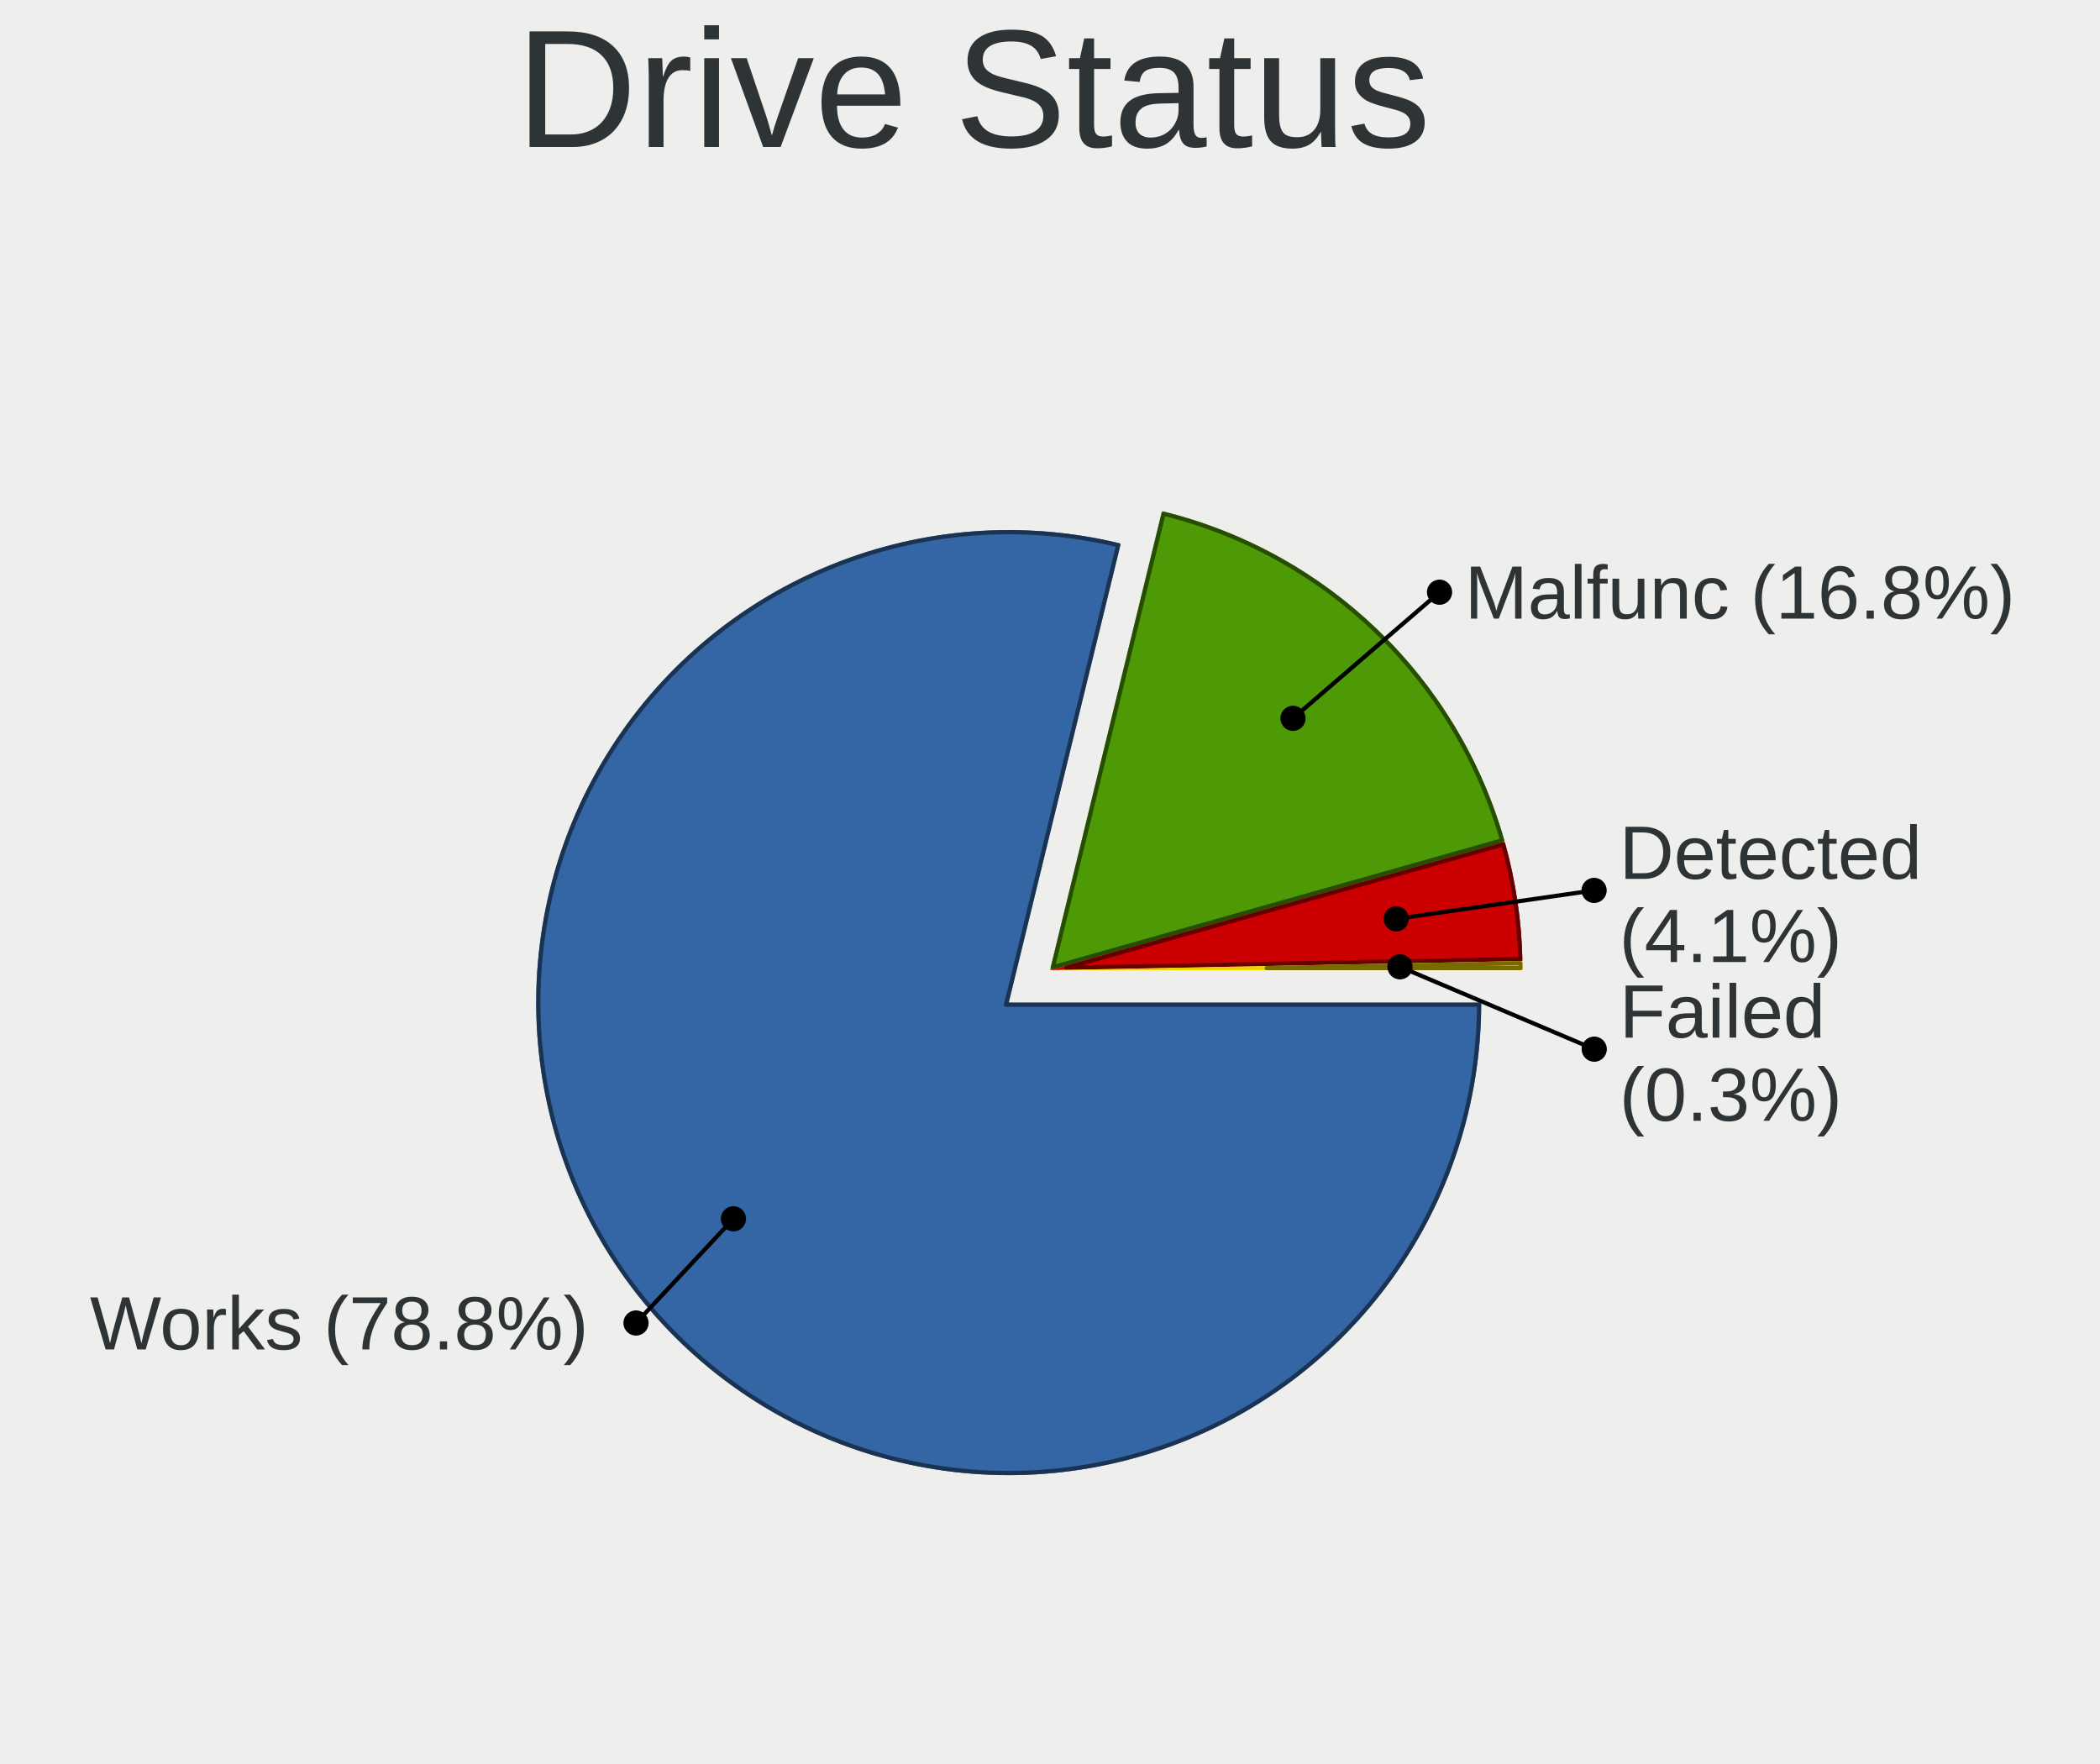
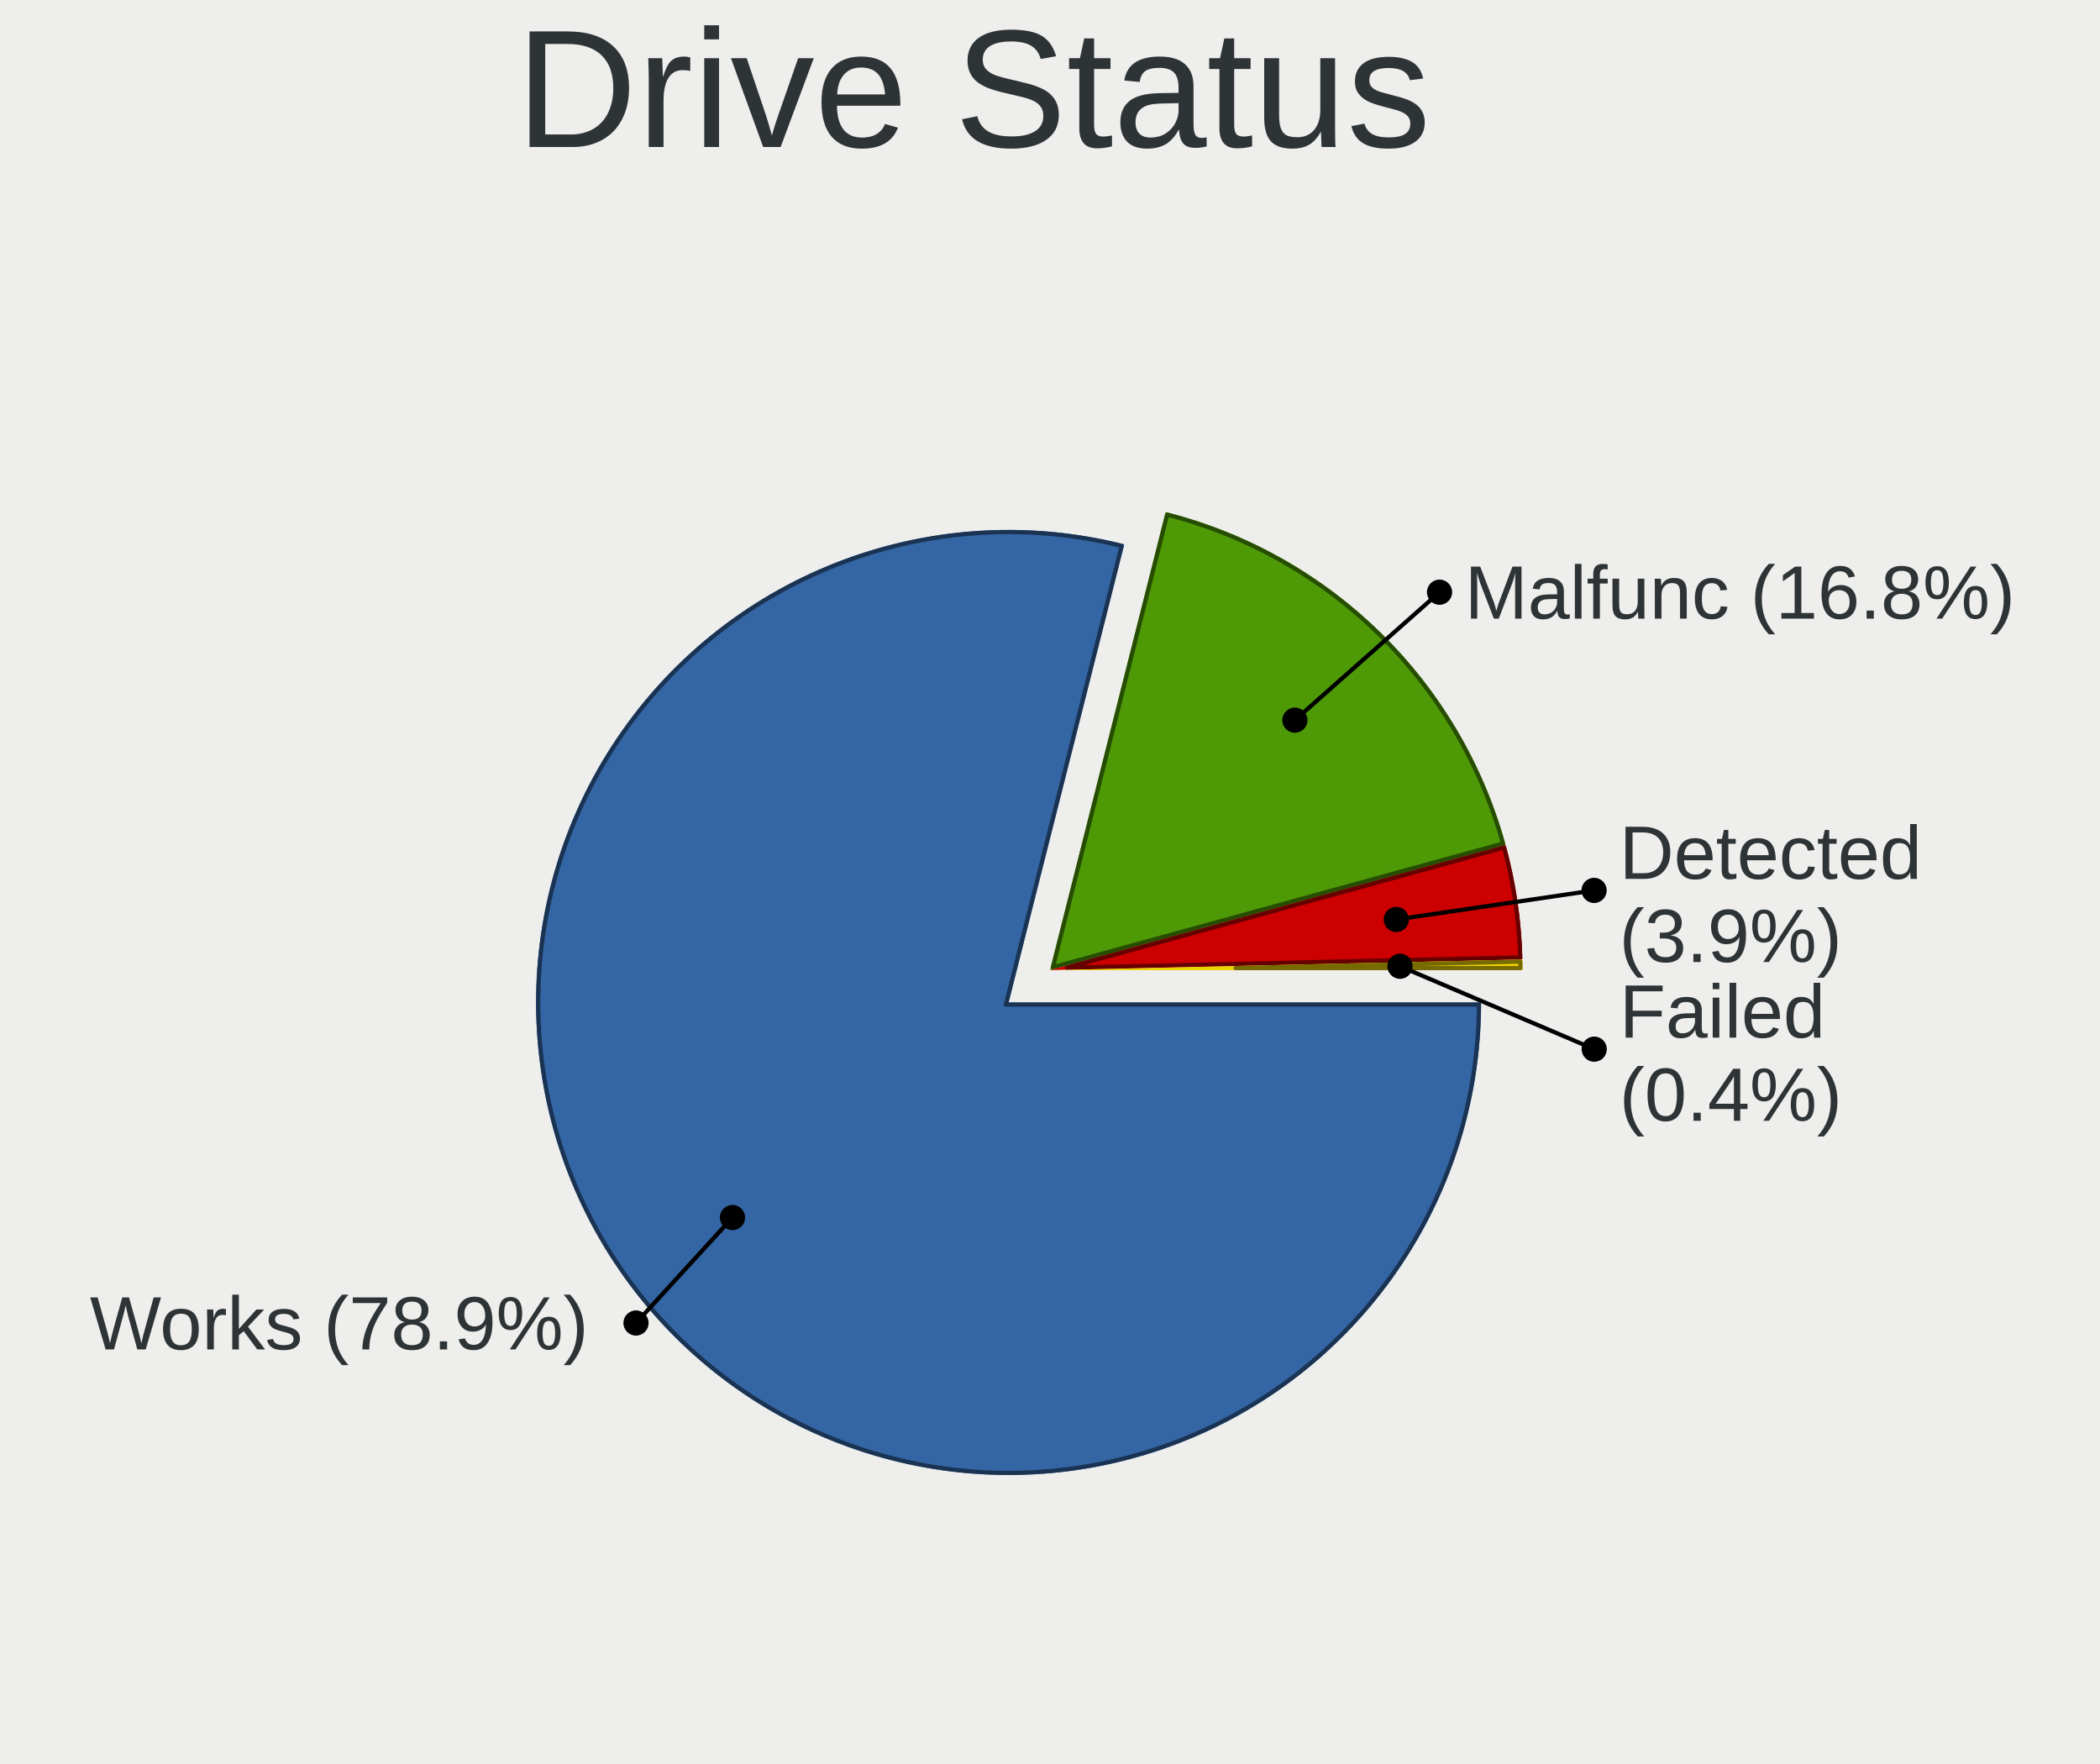
<svg xmlns="http://www.w3.org/2000/svg" width="500" height="420" version="1.0" id="ezcGraph">
  <defs />
  <g id="ezcGraphChart" color-rendering="optimizeQuality" shape-rendering="geometricPrecision" text-rendering="optimizeLegibility">
    <path d=" M 0,420 L 0,0 L 500,0 L 500,420 L 0,420 z " style="fill: #eeeeec; fill-opacity: 1.00; stroke: none;" id="ezcGraphPolygon_1" />
    <path d=" M 0,42 L 0,0 L 500,0 L 500,42 L 0,42 z " style="fill: #000000; fill-opacity: 0.00; stroke: none;" id="ezcGraphPolygon_2" />
-     <path d="M 240.17,238.72 L 352.67,238.72 A 112.50,112.50 0 1,1 266.84,129.43 z" style="fill: #3465a4; fill-opacity: 1.00; stroke: none; cursor: pointer;" id="ezcGraphCircleSector_4" />
-     <path d="M 239.53,239.22 L 352.17,239.22 A 112.00,112.00 0 1,1 266.24,129.79 z" style="fill: none; stroke: #1a3352; stroke-width: 1; stroke-opacity: 1.00; stroke-linecap: round; stroke-linejoin: round;" id="ezcGraphCircleSector_5" />
-     <path d="M 250.00,231.00 L 276.67,121.71 A 112.50,112.50 0 0,1 358.27,200.43 z" style="fill: #4e9a06; fill-opacity: 1.00; stroke: none; cursor: pointer;" id="ezcGraphCircleSector_6" />
-     <path d="M 250.69,230.29 L 277.04,122.31 A 112.00,112.00 0 0,1 357.65,200.08 z" style="fill: none; stroke: #274d03; stroke-width: 1; stroke-opacity: 1.00; stroke-linecap: round; stroke-linejoin: round;" id="ezcGraphCircleSector_7" />
-     <path d="M 250.00,231.00 L 358.27,200.43 A 112.50,112.50 0 0,1 362.48,228.82 z" style="fill: #cc0000; fill-opacity: 1.00; stroke: none; cursor: pointer;" id="ezcGraphCircleSector_8" />
-     <path d="M 253.88,230.42 L 357.92,201.05 A 112.00,112.00 0 0,1 361.97,228.33 z" style="fill: none; stroke: #660000; stroke-width: 1; stroke-opacity: 1.00; stroke-linecap: round; stroke-linejoin: round;" id="ezcGraphCircleSector_9" />
-     <path d="M 250.00,231.00 L 362.48,228.82 A 112.50,112.50 0 0,1 362.50,231.00 z" style="fill: #edd400; fill-opacity: 1.00; stroke: none; cursor: pointer;" id="ezcGraphCircleSector_10" />
-     <path d="M 301.60,230.50 L 361.99,229.33 A 112.00,112.00 0 0,1 362.00,230.50 z" style="fill: none; stroke: #776a00; stroke-width: 1; stroke-opacity: 1.00; stroke-linecap: round; stroke-linejoin: round;" id="ezcGraphCircleSector_11" />
-     <path d=" M 174.63,290.189 L 151.431,315" style="fill: none; stroke: #000000; stroke-width: 1; stroke-opacity: 1.00; stroke-linecap: round; stroke-linejoin: round;" id="ezcGraphLine_12" />
-     <ellipse cx="174.63" cy="290.189" rx="3" ry="3" style="fill: #000000; fill-opacity: 1.00; stroke: none;" id="ezcGraphCircle_13" />
+     <path d="M 240.14,238.68 L 352.64,238.68 A 112.50,112.50 0 1,1 267.68,129.60 z" style="fill: #3465a4; fill-opacity: 1.00; stroke: none; cursor: pointer;" id="ezcGraphCircleSector_4" />
+     <path d="M 239.50,239.18 L 352.14,239.18 A 112.00,112.00 0 1,1 267.07,129.97 z" style="fill: none; stroke: #1a3352; stroke-width: 1; stroke-opacity: 1.00; stroke-linecap: round; stroke-linejoin: round;" id="ezcGraphCircleSector_5" />
+     <path d="M 250.00,231.00 L 277.54,121.92 A 112.50,112.50 0 0,1 358.48,201.19 z" style="fill: #4e9a06; fill-opacity: 1.00; stroke: none; cursor: pointer;" id="ezcGraphCircleSector_6" />
+     <path d="M 250.69,230.29 L 277.90,122.53 A 112.00,112.00 0 0,1 357.86,200.84 z" style="fill: none; stroke: #274d03; stroke-width: 1; stroke-opacity: 1.00; stroke-linecap: round; stroke-linejoin: round;" id="ezcGraphCircleSector_7" />
+     <path d="M 250.00,231.00 L 358.48,201.19 A 112.50,112.50 0 0,1 362.47,228.45 z" style="fill: #cc0000; fill-opacity: 1.00; stroke: none; cursor: pointer;" id="ezcGraphCircleSector_8" />
+     <path d="M 254.04,230.41 L 358.13,201.80 A 112.00,112.00 0 0,1 361.96,227.96 z" style="fill: none; stroke: #660000; stroke-width: 1; stroke-opacity: 1.00; stroke-linecap: round; stroke-linejoin: round;" id="ezcGraphCircleSector_9" />
+     <path d="M 250.00,231.00 L 362.47,228.45 A 112.50,112.50 0 0,1 362.50,231.00 z" style="fill: #edd400; fill-opacity: 1.00; stroke: none; cursor: pointer;" id="ezcGraphCircleSector_10" />
+     <path d="M 294.17,230.50 L 361.98,228.96 A 112.00,112.00 0 0,1 362.00,230.50 z" style="fill: none; stroke: #776a00; stroke-width: 1; stroke-opacity: 1.00; stroke-linecap: round; stroke-linejoin: round;" id="ezcGraphCircleSector_11" />
+     <path d=" M 174.396,289.89 L 151.431,315" style="fill: none; stroke: #000000; stroke-width: 1; stroke-opacity: 1.00; stroke-linecap: round; stroke-linejoin: round;" id="ezcGraphLine_12" />
+     <ellipse cx="174.396" cy="289.89" rx="3" ry="3" style="fill: #000000; fill-opacity: 1.00; stroke: none;" id="ezcGraphCircle_13" />
    <ellipse cx="151.431" cy="315" rx="3" ry="3" style="fill: #000000; fill-opacity: 1.00; stroke: none;" id="ezcGraphCircle_14" />
-     <path d=" M 307.86,171.028 L 342.747,141" style="fill: none; stroke: #000000; stroke-width: 1; stroke-opacity: 1.00; stroke-linecap: round; stroke-linejoin: round;" id="ezcGraphLine_16" />
-     <ellipse cx="307.86" cy="171.028" rx="3" ry="3" style="fill: #000000; fill-opacity: 1.00; stroke: none;" id="ezcGraphCircle_17" />
+     <path d=" M 308.307,171.462 L 342.747,141" style="fill: none; stroke: #000000; stroke-width: 1; stroke-opacity: 1.00; stroke-linecap: round; stroke-linejoin: round;" id="ezcGraphLine_16" />
+     <ellipse cx="308.307" cy="171.462" rx="3" ry="3" style="fill: #000000; fill-opacity: 1.00; stroke: none;" id="ezcGraphCircle_17" />
    <ellipse cx="342.747" cy="141" rx="3" ry="3" style="fill: #000000; fill-opacity: 1.00; stroke: none;" id="ezcGraphCircle_18" />
-     <path d=" M 332.431,218.77 L 379.548,212" style="fill: none; stroke: #000000; stroke-width: 1; stroke-opacity: 1.00; stroke-linecap: round; stroke-linejoin: round;" id="ezcGraphLine_20" />
-     <ellipse cx="332.431" cy="218.77" rx="3" ry="3" style="fill: #000000; fill-opacity: 1.00; stroke: none;" id="ezcGraphCircle_21" />
+     <path d=" M 332.454,218.925 L 379.548,212" style="fill: none; stroke: #000000; stroke-width: 1; stroke-opacity: 1.00; stroke-linecap: round; stroke-linejoin: round;" id="ezcGraphLine_20" />
+     <ellipse cx="332.454" cy="218.925" rx="3" ry="3" style="fill: #000000; fill-opacity: 1.00; stroke: none;" id="ezcGraphCircle_21" />
    <ellipse cx="379.548" cy="212" rx="3" ry="3" style="fill: #000000; fill-opacity: 1.00; stroke: none;" id="ezcGraphCircle_22" />
-     <path d=" M 333.329,230.192 L 379.578,249.8" style="fill: none; stroke: #000000; stroke-width: 1; stroke-opacity: 1.00; stroke-linecap: round; stroke-linejoin: round;" id="ezcGraphLine_24" />
-     <ellipse cx="333.329" cy="230.192" rx="3" ry="3" style="fill: #000000; fill-opacity: 1.00; stroke: none;" id="ezcGraphCircle_25" />
+     <path d=" M 333.328,230.057 L 379.578,249.8" style="fill: none; stroke: #000000; stroke-width: 1; stroke-opacity: 1.00; stroke-linecap: round; stroke-linejoin: round;" id="ezcGraphLine_24" />
+     <ellipse cx="333.328" cy="230.057" rx="3" ry="3" style="fill: #000000; fill-opacity: 1.00; stroke: none;" id="ezcGraphCircle_25" />
    <ellipse cx="379.578" cy="249.8" rx="3" ry="3" style="fill: #000000; fill-opacity: 1.00; stroke: none;" id="ezcGraphCircle_26" />
    <g id="ezcGraphTextBox_3">
      <path d=" M 122.3,42 L 122.3,0.5 L 378.2,0.5 L 378.2,42 L 122.3,42 z " style="fill: #ffffff; fill-opacity: 0.00; stroke: none;" id="ezcGraphPolygon_28" />
      <text id="ezcGraphTextBox_3_text" x="122.8" text-length="254.4px" y="35" style="font-size: 40px; font-family: 'Arial'; fill: #2e3436; fill-opacity: 1.00; stroke: none;">Drive Status</text>
    </g>
    <g id="ezcGraphTextBox_15" style=" cursor: pointer;">
      <path d=" M 20.911,325 L 20.911,305.5 L 146.431,305.5 L 146.431,325 L 20.911,325 z " style="fill: #ffffff; fill-opacity: 0.00; stroke: none;" id="ezcGraphPolygon_29" />
-       <text id="ezcGraphTextBox_15_text" x="21.411" text-length="124.02px" y="321.3" style="font-size: 18px; font-family: 'Arial'; fill: #2e3436; fill-opacity: 1.00; stroke: none;">Works (78.8%)</text>
+       <text id="ezcGraphTextBox_15_text" x="21.411" text-length="124.02px" y="321.3" style="font-size: 18px; font-family: 'Arial'; fill: #2e3436; fill-opacity: 1.00; stroke: none;">Works (78.9%)</text>
    </g>
    <g id="ezcGraphTextBox_19" style=" cursor: pointer;">
      <path d=" M 348.247,151 L 348.247,131.5 L 492.847,131.5 L 492.847,151 L 348.247,151 z " style="fill: #ffffff; fill-opacity: 0.00; stroke: none;" id="ezcGraphPolygon_30" />
      <text id="ezcGraphTextBox_19_text" x="348.747" text-length="143.1px" y="147.3" style="font-size: 18px; font-family: 'Arial'; fill: #2e3436; fill-opacity: 1.00; stroke: none;">Malfunc (16.8%)</text>
    </g>
    <g id="ezcGraphTextBox_23" style=" cursor: pointer;">
      <path d=" M 385.048,231.05 L 385.048,193.45 L 462.868,193.45 L 462.868,231.05 L 385.048,231.05 z " style="fill: #ffffff; fill-opacity: 0.00; stroke: none;" id="ezcGraphPolygon_31" />
      <text id="ezcGraphTextBox_23_text" x="385.548" text-length="76.32px" y="209.25" style="font-size: 18px; font-family: 'Arial'; fill: #2e3436; fill-opacity: 1.00; stroke: none;">Detected</text>
-       <text id="ezcGraphTextBox_23_text" x="385.548" text-length="57.24px" y="229.05" style="font-size: 18px; font-family: 'Arial'; fill: #2e3436; fill-opacity: 1.00; stroke: none;">(4.1%)</text>
+       <text id="ezcGraphTextBox_23_text" x="385.548" text-length="57.24px" y="229.05" style="font-size: 18px; font-family: 'Arial'; fill: #2e3436; fill-opacity: 1.00; stroke: none;">(3.9%)</text>
    </g>
    <g id="ezcGraphTextBox_27" style=" cursor: pointer;">
      <path d=" M 385.078,268.85 L 385.078,231.25 L 443.818,231.25 L 443.818,268.85 L 385.078,268.85 z " style="fill: #ffffff; fill-opacity: 0.00; stroke: none;" id="ezcGraphPolygon_32" />
      <text id="ezcGraphTextBox_27_text" x="385.578" text-length="57.24px" y="247.05" style="font-size: 18px; font-family: 'Arial'; fill: #2e3436; fill-opacity: 1.00; stroke: none;">Failed</text>
-       <text id="ezcGraphTextBox_27_text" x="385.578" text-length="57.24px" y="266.85" style="font-size: 18px; font-family: 'Arial'; fill: #2e3436; fill-opacity: 1.00; stroke: none;">(0.3%)</text>
+       <text id="ezcGraphTextBox_27_text" x="385.578" text-length="57.24px" y="266.85" style="font-size: 18px; font-family: 'Arial'; fill: #2e3436; fill-opacity: 1.00; stroke: none;">(0.4%)</text>
    </g>
  </g>
</svg>
